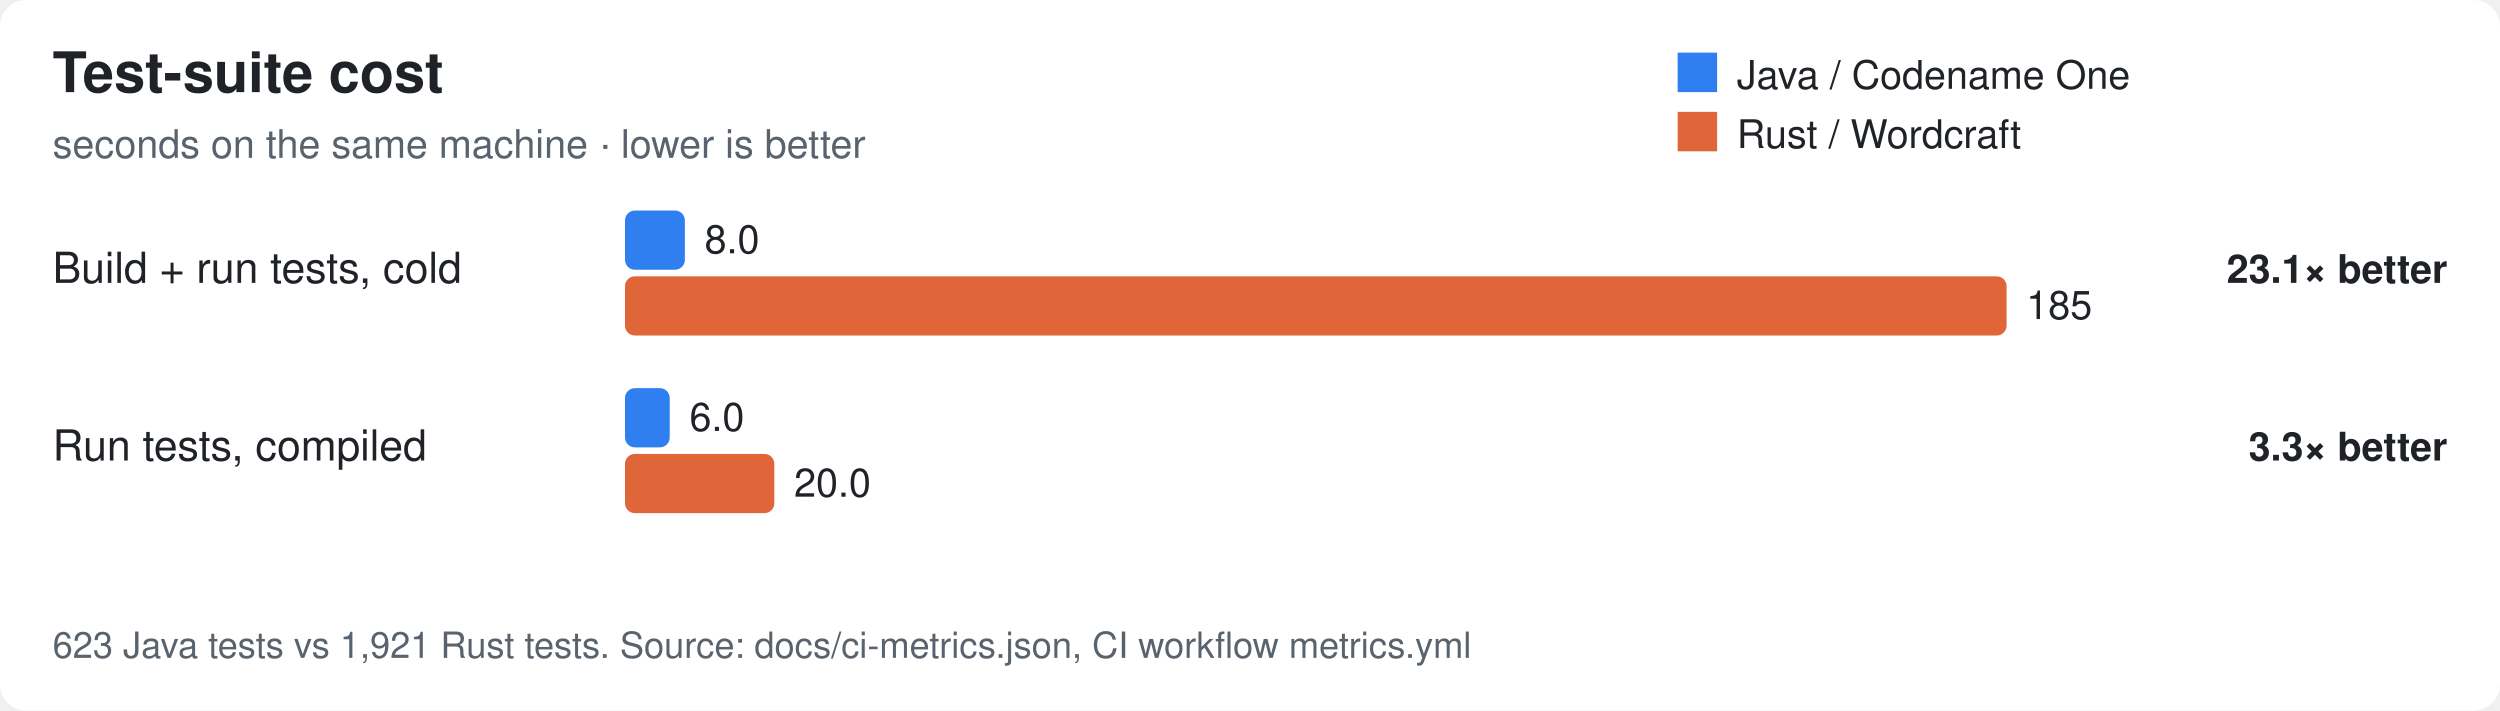
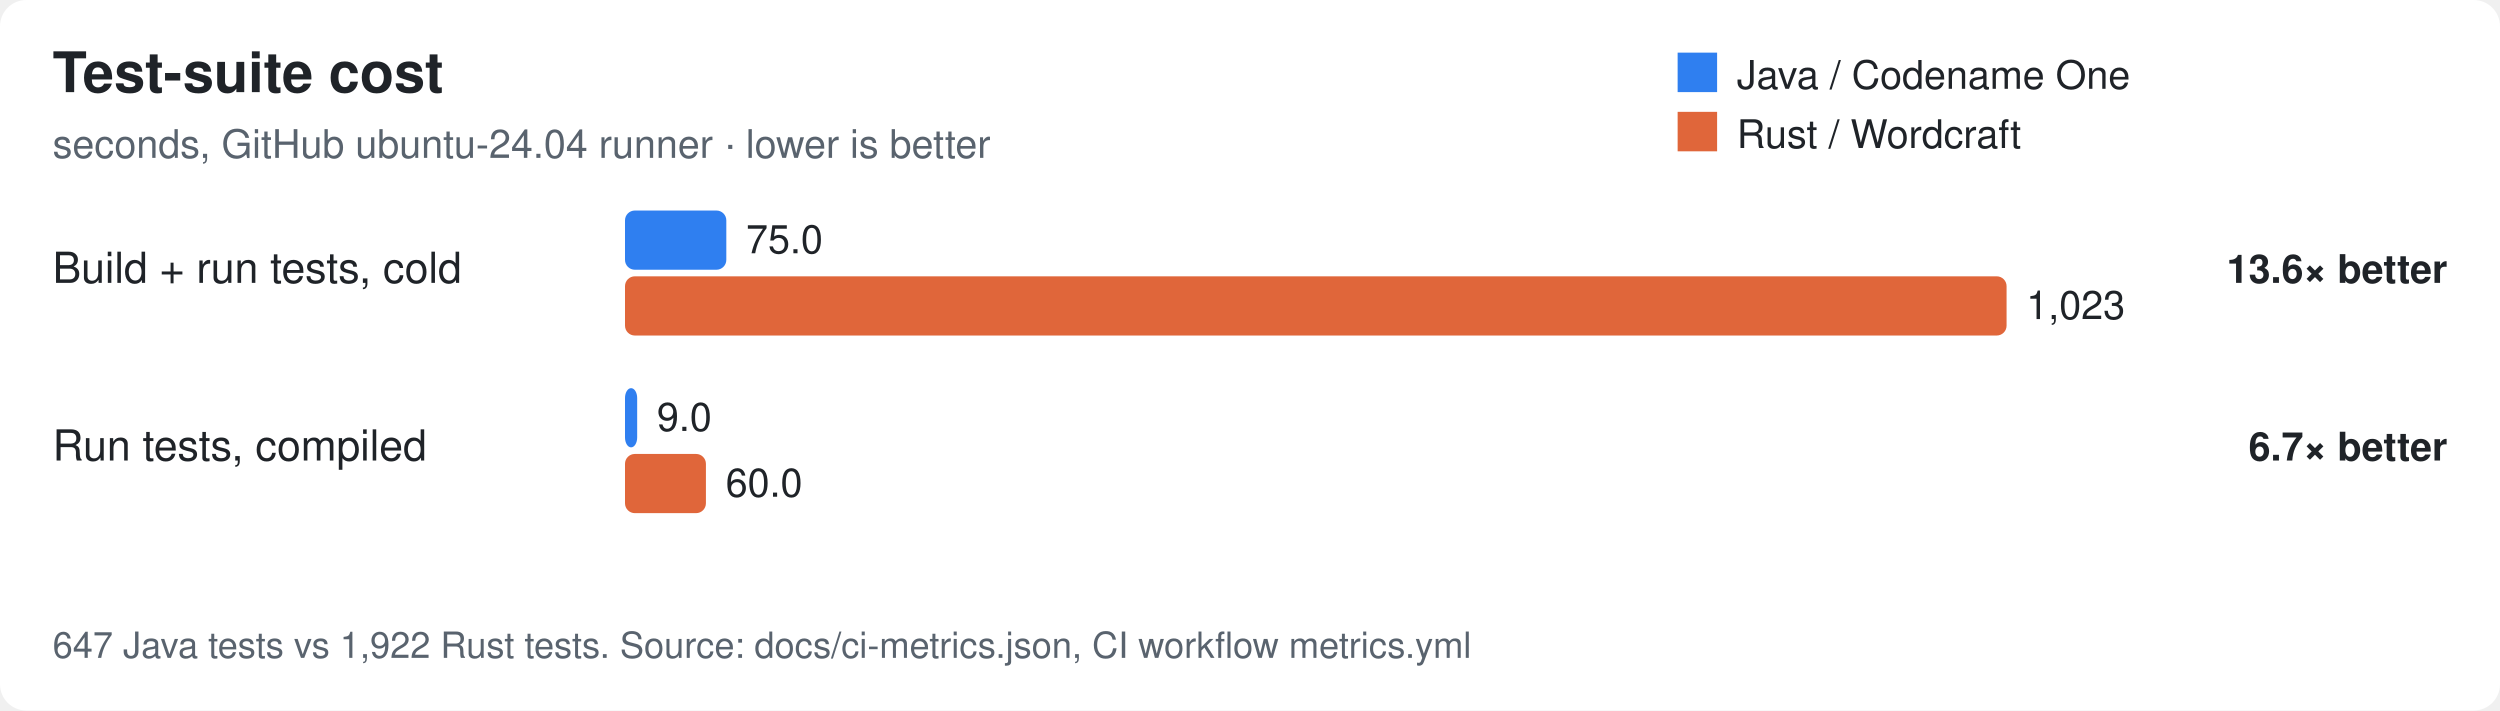
<svg xmlns="http://www.w3.org/2000/svg" width="760" height="216" viewBox="0 0 760 216" font-family="-apple-system,Segoe UI,Helvetica,Arial,sans-serif">
  <style>text{fill:#1f2328}.muted{fill:#59636e}rect.bg{fill:#ffffff}@media (prefers-color-scheme:dark){text{fill:#e6edf3}.muted{fill:#9198a1}rect.bg{fill:#0d1117}}</style>
  <rect class="bg" width="760" height="216" rx="8" />
  <text x="16" y="28" font-size="17" font-weight="600">Test-suite cost</text>
-   <text x="16" y="48" font-size="12" class="muted">seconds on the same machine · lower is better</text>
+   <text x="16" y="48" font-size="12" class="muted">seconds, GitHub ubuntu-24.04 runner · lower is better</text>
  <rect x="510" y="16" width="12" height="12" fill="#2f7ff0" />
  <text x="528" y="27" font-size="12">Java / Codename One</text>
  <rect x="510" y="34" width="12" height="12" fill="#e0663a" />
  <text x="528" y="45" font-size="12">Rust / Wordcraft</text>
  <text x="16" y="86" font-size="13">Build + run tests, cold</text>
-   <rect x="190" y="64" width="18.2" height="18" rx="3" fill="#2f7ff0" />
-   <text x="214.2" y="77" font-size="12">8.0</text>
+   <rect x="190" y="64" width="30.8" height="18" rx="3" fill="#2f7ff0" />
+   <text x="226.8" y="77" font-size="12">75.0</text>
  <rect x="190" y="84" width="420.0" height="18" rx="3" fill="#e0663a" />
-   <text x="616.0" y="97" font-size="12">185</text>
-   <text x="744" y="86" font-size="12" font-weight="600" text-anchor="end" fill="#2f7ff0">23.1× better</text>
+   <text x="616.0" y="97" font-size="12">1,023</text>
+   <text x="744" y="86" font-size="12" font-weight="600" text-anchor="end" fill="#2f7ff0">13.6× better</text>
  <text x="16" y="140" font-size="13">Run tests, compiled</text>
-   <rect x="190" y="118" width="13.6" height="18" rx="3" fill="#2f7ff0" />
-   <text x="209.6" y="131" font-size="12">6.0</text>
-   <rect x="190" y="138" width="45.4" height="18" rx="3" fill="#e0663a" />
-   <text x="241.4" y="151" font-size="12">20.0</text>
-   <text x="744" y="140" font-size="12" font-weight="600" text-anchor="end" fill="#2f7ff0">3.3× better</text>
-   <text x="16" y="200" font-size="11" class="muted">623 Java tests vs 1,921 Rust tests. Source: docs/ci-metrics.json, CI workflow metrics.yml</text>
+   <rect x="190" y="118" width="3.7" height="18" rx="3" fill="#2f7ff0" />
+   <text x="199.7" y="131" font-size="12">9.0</text>
+   <rect x="190" y="138" width="24.6" height="18" rx="3" fill="#e0663a" />
+   <text x="220.6" y="151" font-size="12">60.0</text>
+   <text x="744" y="140" font-size="12" font-weight="600" text-anchor="end" fill="#2f7ff0">6.7× better</text>
+   <text x="16" y="200" font-size="11" class="muted">647 Java tests vs 1,922 Rust tests. Source: docs/ci-metrics.json, CI workflow metrics.yml</text>
</svg>
